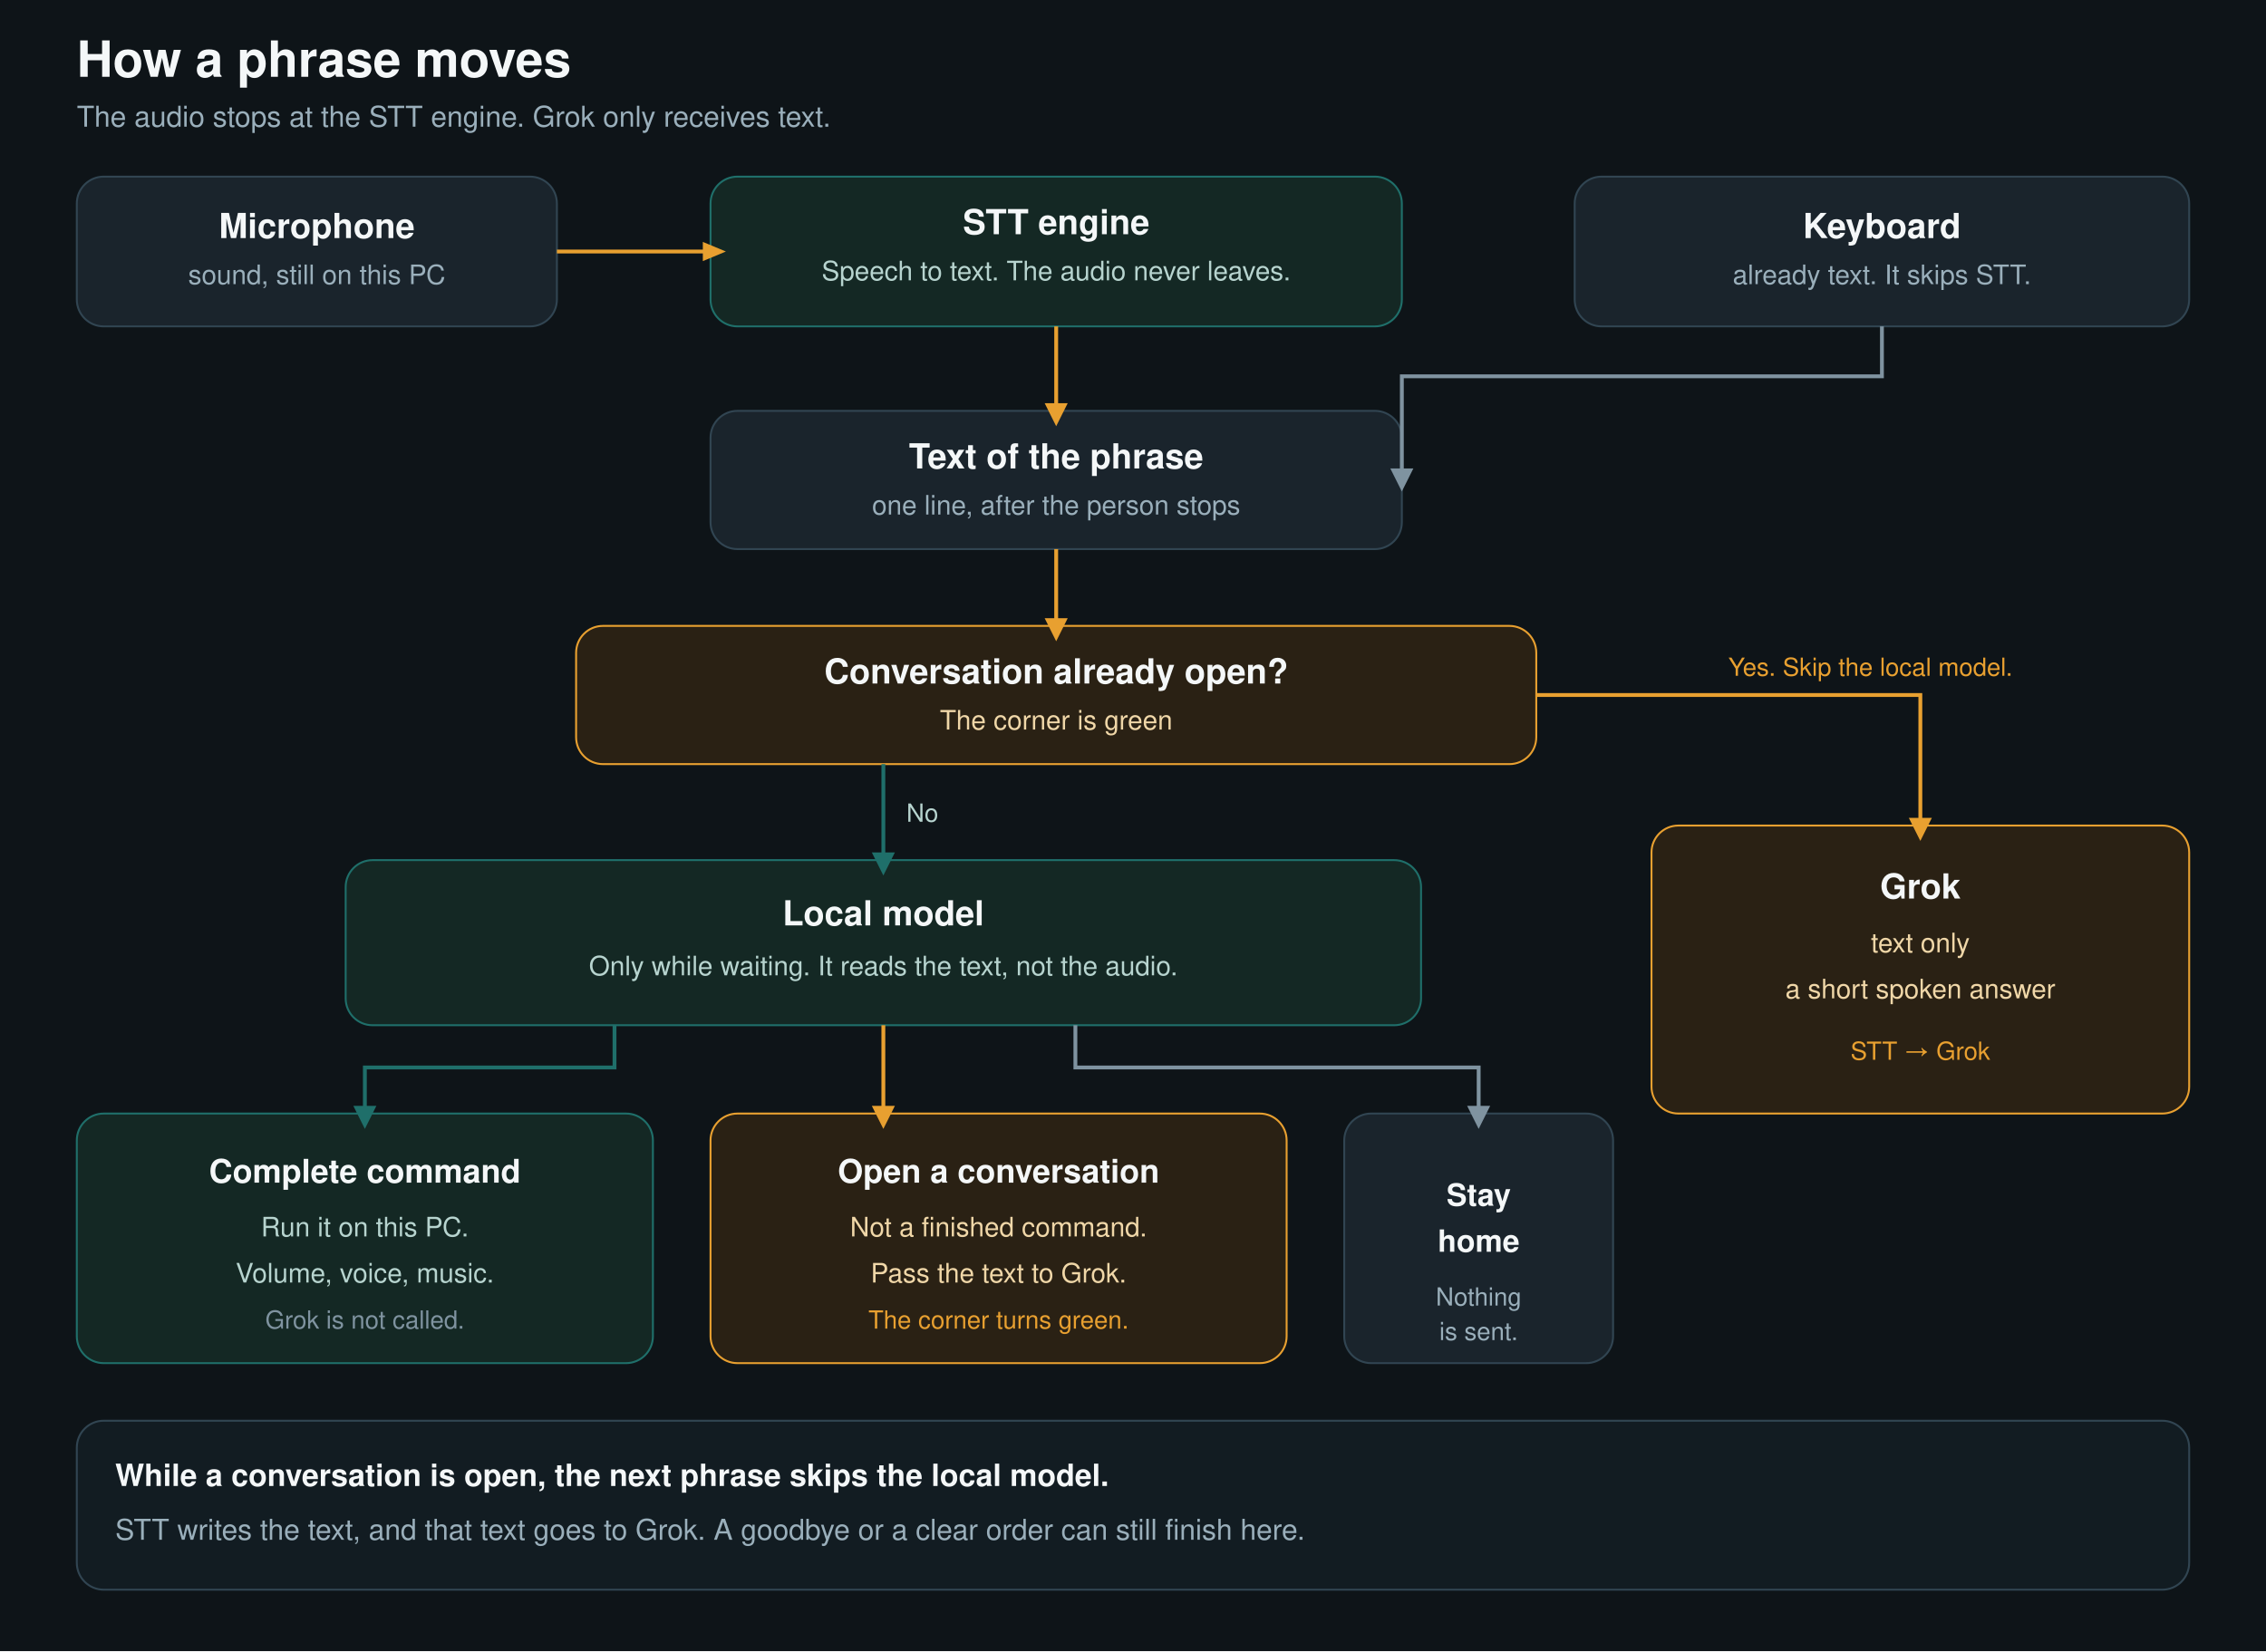
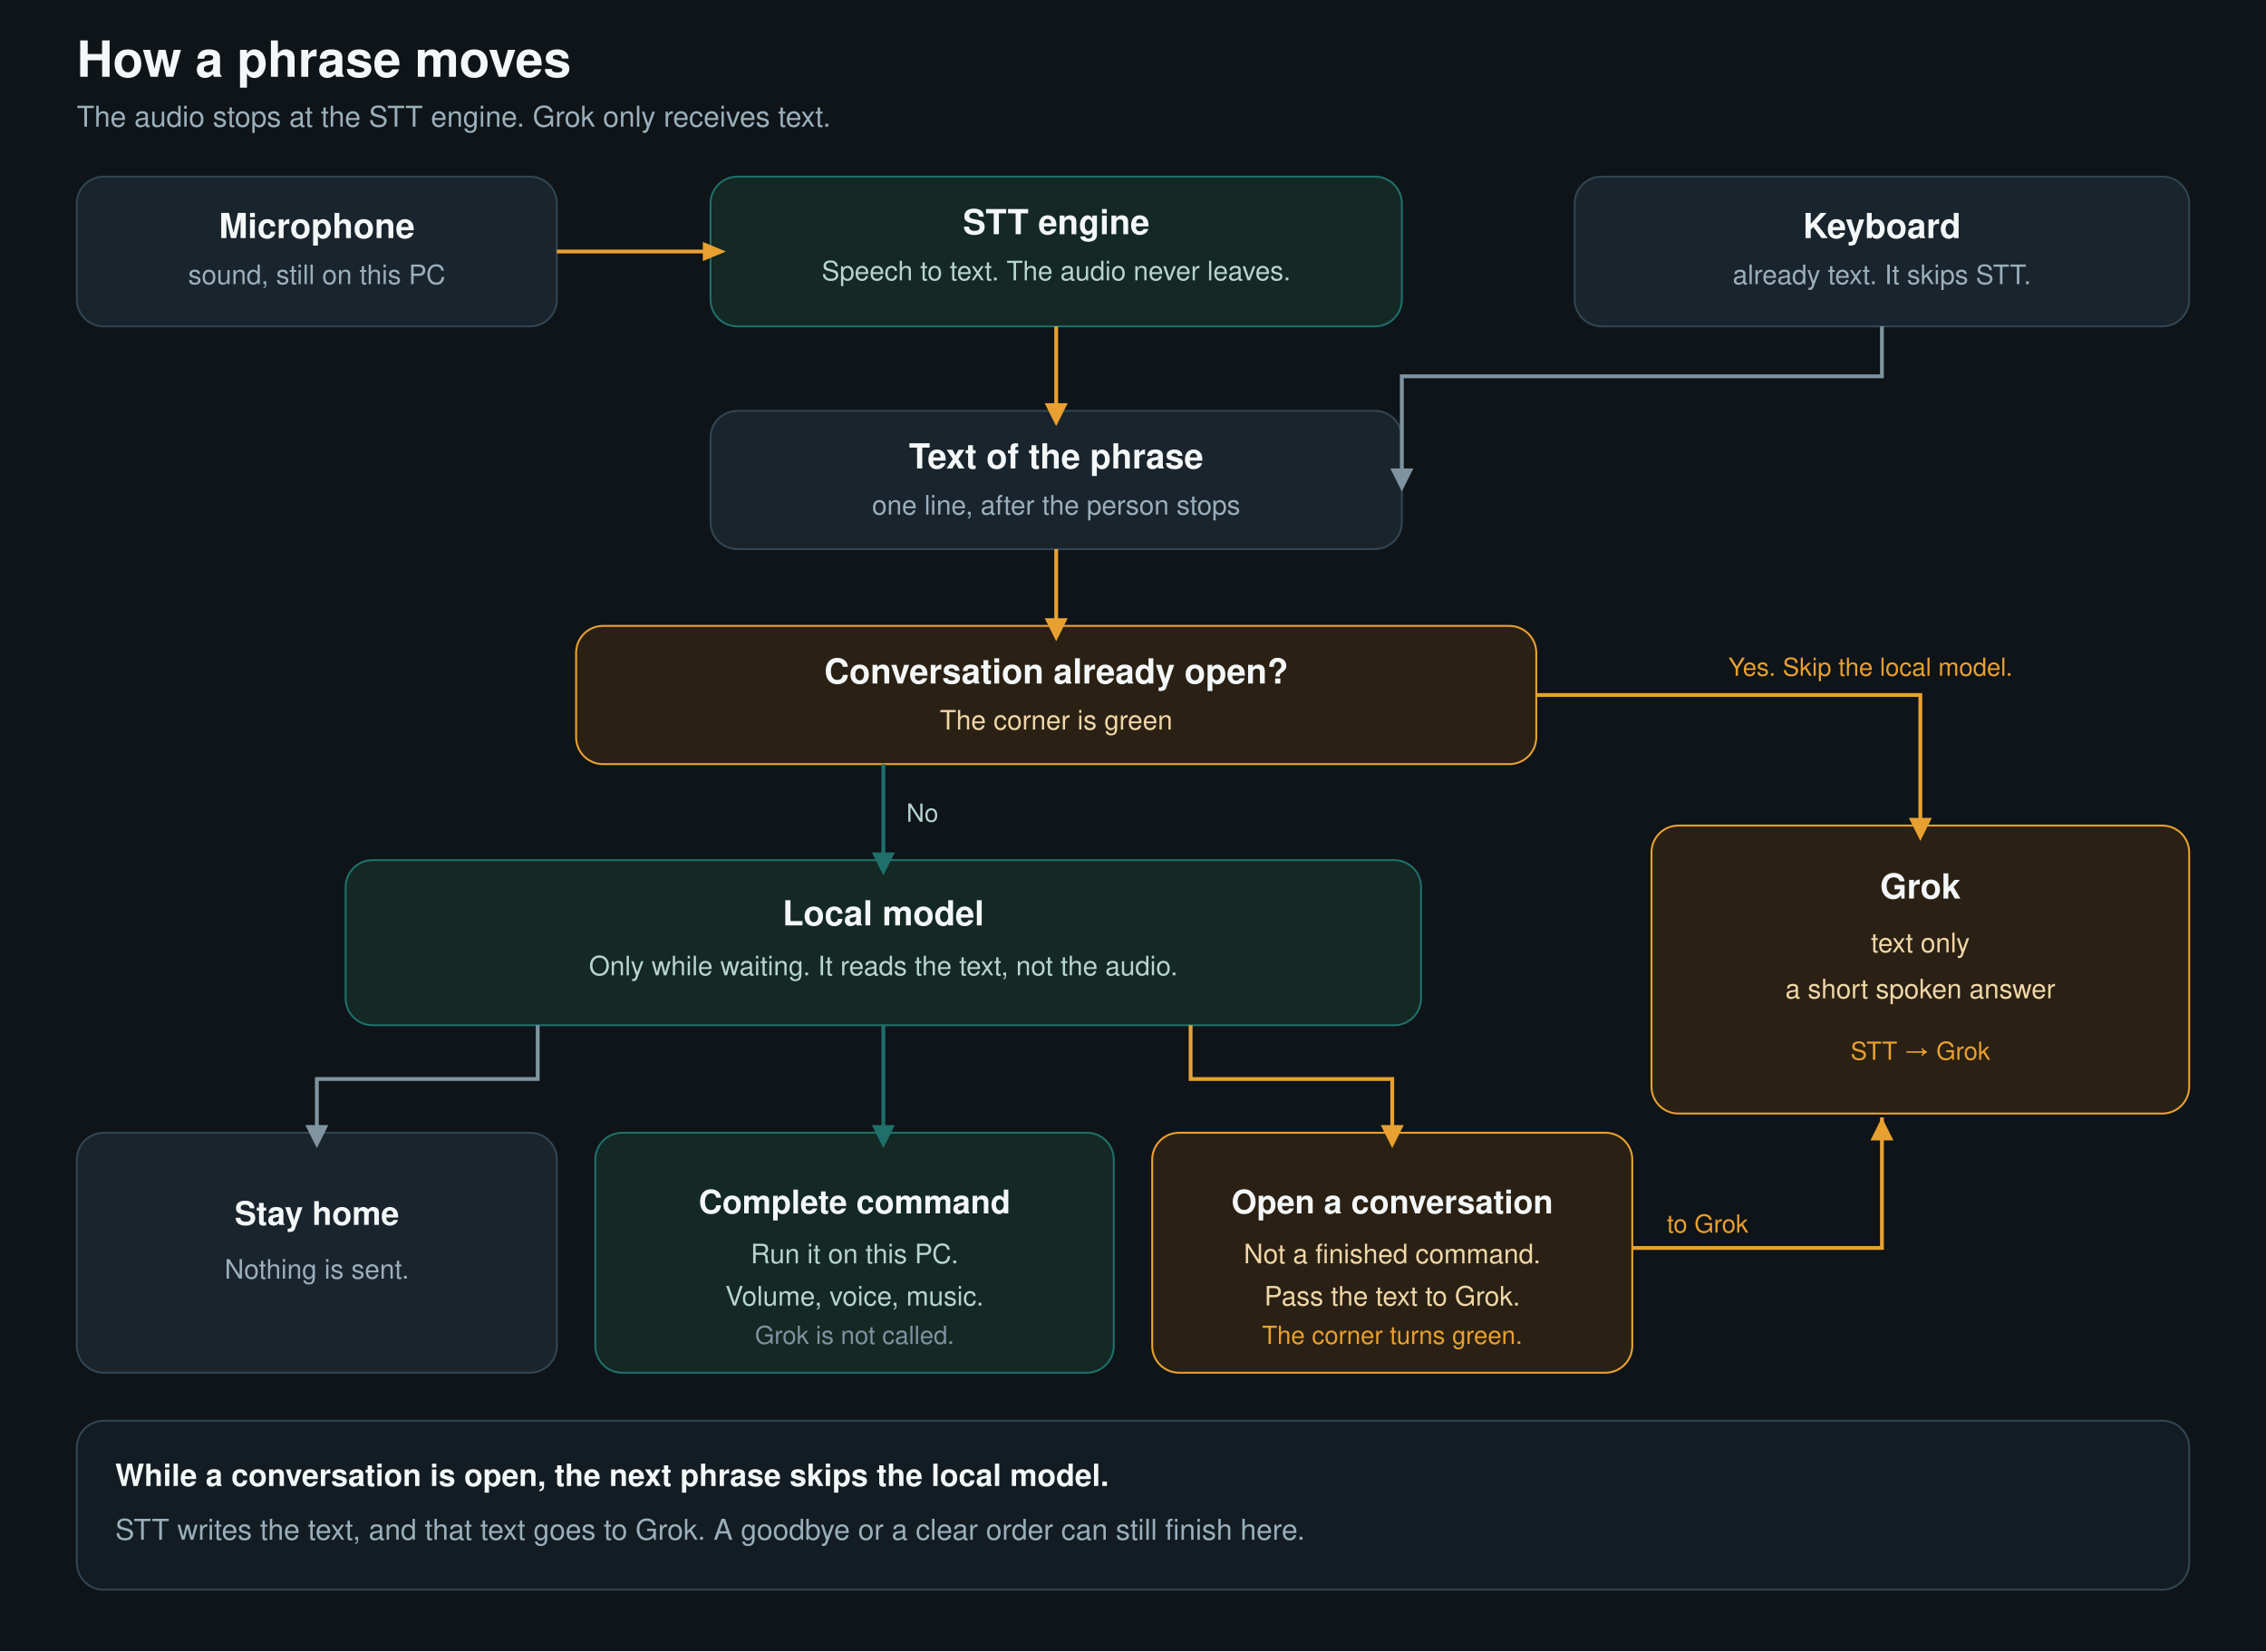
<svg xmlns="http://www.w3.org/2000/svg" viewBox="0 0 1180 860" role="img" font-family="Segoe UI, Helvetica, Arial, sans-serif">
  <rect width="1180" height="860" fill="#0e1418" />
  <text x="40" y="40" fill="#f4f7f8" font-size="26" font-weight="650">How a phrase moves</text>
  <text x="40" y="66" fill="#9aafbb" font-size="15">The audio stops at the STT engine. Grok only receives text.</text>
  <rect x="40" y="92" width="250" height="78" rx="14" fill="#1a242c" stroke="#314552" />
  <text x="165" y="124" fill="#f4f7f8" font-size="18" text-anchor="middle" font-weight="650">Microphone</text>
  <text x="165" y="148" fill="#9aafbb" font-size="14" text-anchor="middle">sound, still on this PC</text>
  <rect x="370" y="92" width="360" height="78" rx="14" fill="#142824" stroke="#1f6f6a" />
  <text x="550" y="122" fill="#f4f7f8" font-size="18" text-anchor="middle" font-weight="650">STT engine</text>
  <text x="550" y="146" fill="#b7d4cf" font-size="14" text-anchor="middle">Speech to text. The audio never leaves.</text>
  <rect x="820" y="92" width="320" height="78" rx="14" fill="#1a242c" stroke="#314552" />
  <text x="980" y="124" fill="#f4f7f8" font-size="18" text-anchor="middle" font-weight="650">Keyboard</text>
  <text x="980" y="148" fill="#9aafbb" font-size="14" text-anchor="middle">already text. It skips STT.</text>
  <path d="M290 131 H370" stroke="#e8a030" stroke-width="2" fill="none" />
  <polygon points="366,126 378,131 366,136" fill="#e8a030" />
  <rect x="370" y="214" width="360" height="72" rx="14" fill="#1a242c" stroke="#314552" />
  <text x="550" y="244" fill="#f4f7f8" font-size="18" text-anchor="middle" font-weight="650">Text of the phrase</text>
  <text x="550" y="268" fill="#9aafbb" font-size="14" text-anchor="middle">one line, after the person stops</text>
  <path d="M550 170 V214" stroke="#e8a030" stroke-width="2" fill="none" />
  <polygon points="544,210 550,222 556,210" fill="#e8a030" />
  <path d="M980 170 V196 H730 V250" stroke="#7f93a0" stroke-width="2" fill="none" />
  <polygon points="724,244 730,256 736,244" fill="#7f93a0" />
  <rect x="300" y="326" width="500" height="72" rx="14" fill="#2a2114" stroke="#e8a030" />
  <text x="550" y="356" fill="#f4f7f8" font-size="18" text-anchor="middle" font-weight="650">Conversation already open?</text>
  <text x="550" y="380" fill="#f0d7a8" font-size="14" text-anchor="middle">The corner is green</text>
  <path d="M550 286 V326" stroke="#e8a030" stroke-width="2" fill="none" />
  <polygon points="544,322 550,334 556,322" fill="#e8a030" />
  <rect x="860" y="430" width="280" height="150" rx="14" fill="#2a2114" stroke="#e8a030" />
  <text x="1000" y="468" fill="#f4f7f8" font-size="18" text-anchor="middle" font-weight="650">Grok</text>
  <text x="1000" y="496" fill="#f0d7a8" font-size="14" text-anchor="middle">text only</text>
  <text x="1000" y="520" fill="#f0d7a8" font-size="14" text-anchor="middle">a short spoken answer</text>
  <text x="1000" y="552" fill="#e8a030" font-size="13" text-anchor="middle">STT → Grok</text>
  <path d="M800 362 H1000 V430" stroke="#e8a030" stroke-width="2" fill="none" />
  <polygon points="994,426 1000,438 1006,426" fill="#e8a030" />
  <text x="900" y="352" fill="#e8a030" font-size="13">Yes. Skip the local model.</text>
  <rect x="180" y="448" width="560" height="86" rx="14" fill="#142824" stroke="#1f6f6a" />
  <text x="460" y="482" fill="#f4f7f8" font-size="18" text-anchor="middle" font-weight="650">Local model</text>
  <text x="460" y="508" fill="#b7d4cf" font-size="14" text-anchor="middle">Only while waiting. It reads the text, not the audio.</text>
  <path d="M460 398 V448" stroke="#1f6f6a" stroke-width="2" fill="none" />
  <polygon points="454,444 460,456 466,444" fill="#1f6f6a" />
  <text x="472" y="428" fill="#b7d4cf" font-size="13">No</text>
-   <rect x="40" y="580" width="300" height="130" rx="14" fill="#142824" stroke="#1f6f6a" />
-   <text x="190" y="616" fill="#f4f7f8" font-size="17" text-anchor="middle" font-weight="650">Complete command</text>
-   <text x="190" y="644" fill="#b7d4cf" font-size="14" text-anchor="middle">Run it on this PC.</text>
-   <text x="190" y="668" fill="#b7d4cf" font-size="14" text-anchor="middle">Volume, voice, music.</text>
-   <text x="190" y="692" fill="#7f93a0" font-size="13" text-anchor="middle">Grok is not called.</text>
-   <rect x="370" y="580" width="300" height="130" rx="14" fill="#2a2114" stroke="#e8a030" />
-   <text x="520" y="616" fill="#f4f7f8" font-size="17" text-anchor="middle" font-weight="650">Open a conversation</text>
-   <text x="520" y="644" fill="#f0d7a8" font-size="14" text-anchor="middle">Not a finished command.</text>
-   <text x="520" y="668" fill="#f0d7a8" font-size="14" text-anchor="middle">Pass the text to Grok.</text>
-   <text x="520" y="692" fill="#e8a030" font-size="13" text-anchor="middle">The corner turns green.</text>
-   <rect x="700" y="580" width="140" height="130" rx="14" fill="#1a242c" stroke="#314552" />
-   <text x="770" y="628" fill="#f4f7f8" font-size="16" text-anchor="middle" font-weight="650">Stay</text>
-   <text x="770" y="652" fill="#f4f7f8" font-size="16" text-anchor="middle" font-weight="650">home</text>
-   <text x="770" y="680" fill="#9aafbb" font-size="13" text-anchor="middle">Nothing</text>
-   <text x="770" y="698" fill="#9aafbb" font-size="13" text-anchor="middle">is sent.</text>
-   <path d="M320 534 V556 H190 V580" stroke="#1f6f6a" stroke-width="2" fill="none" />
-   <path d="M460 534 V580" stroke="#e8a030" stroke-width="2" fill="none" />
-   <path d="M560 534 V556 H770 V580" stroke="#7f93a0" stroke-width="2" fill="none" />
-   <polygon points="184,576 190,588 196,576" fill="#1f6f6a" />
-   <polygon points="454,576 460,588 466,576" fill="#e8a030" />
-   <polygon points="764,576 770,588 776,576" fill="#7f93a0" />
+   <rect x="40" y="590" width="250" height="125" rx="14" fill="#1a242c" stroke="#314552" />
+   <text x="165" y="638" fill="#f4f7f8" font-size="17" text-anchor="middle" font-weight="650">Stay home</text>
+   <text x="165" y="666" fill="#9aafbb" font-size="14" text-anchor="middle">Nothing is sent.</text>
+   <rect x="310" y="590" width="270" height="125" rx="14" fill="#142824" stroke="#1f6f6a" />
+   <text x="445" y="632" fill="#f4f7f8" font-size="17" text-anchor="middle" font-weight="650">Complete command</text>
+   <text x="445" y="658" fill="#b7d4cf" font-size="14" text-anchor="middle">Run it on this PC.</text>
+   <text x="445" y="680" fill="#b7d4cf" font-size="14" text-anchor="middle">Volume, voice, music.</text>
+   <text x="445" y="700" fill="#7f93a0" font-size="13" text-anchor="middle">Grok is not called.</text>
+   <rect x="600" y="590" width="250" height="125" rx="14" fill="#2a2114" stroke="#e8a030" />
+   <text x="725" y="632" fill="#f4f7f8" font-size="17" text-anchor="middle" font-weight="650">Open a conversation</text>
+   <text x="725" y="658" fill="#f0d7a8" font-size="14" text-anchor="middle">Not a finished command.</text>
+   <text x="725" y="680" fill="#f0d7a8" font-size="14" text-anchor="middle">Pass the text to Grok.</text>
+   <text x="725" y="700" fill="#e8a030" font-size="13" text-anchor="middle">The corner turns green.</text>
+   <path d="M280 534 V562 H165 V590" stroke="#7f93a0" stroke-width="2" fill="none" />
+   <path d="M460 534 V590" stroke="#1f6f6a" stroke-width="2" fill="none" />
+   <path d="M620 534 V562 H725 V590" stroke="#e8a030" stroke-width="2" fill="none" />
+   <polygon points="159,586 165,598 171,586" fill="#7f93a0" />
+   <polygon points="454,586 460,598 466,586" fill="#1f6f6a" />
+   <polygon points="719,586 725,598 731,586" fill="#e8a030" />
+   <path d="M850 650 H980 V582" stroke="#e8a030" stroke-width="2" fill="none" />
+   <polygon points="974,594 980,582 986,594" fill="#e8a030" />
+   <text x="868" y="642" fill="#e8a030" font-size="13">to Grok</text>
  <rect x="40" y="740" width="1100" height="88" rx="14" fill="#121c22" stroke="#314552" />
  <text x="60" y="774" fill="#f4f7f8" font-size="16" font-weight="650">While a conversation is open, the next phrase skips the local model.</text>
  <text x="60" y="802" fill="#9aafbb" font-size="15">STT writes the text, and that text goes to Grok. A goodbye or a clear order can still finish here.</text>
</svg>
